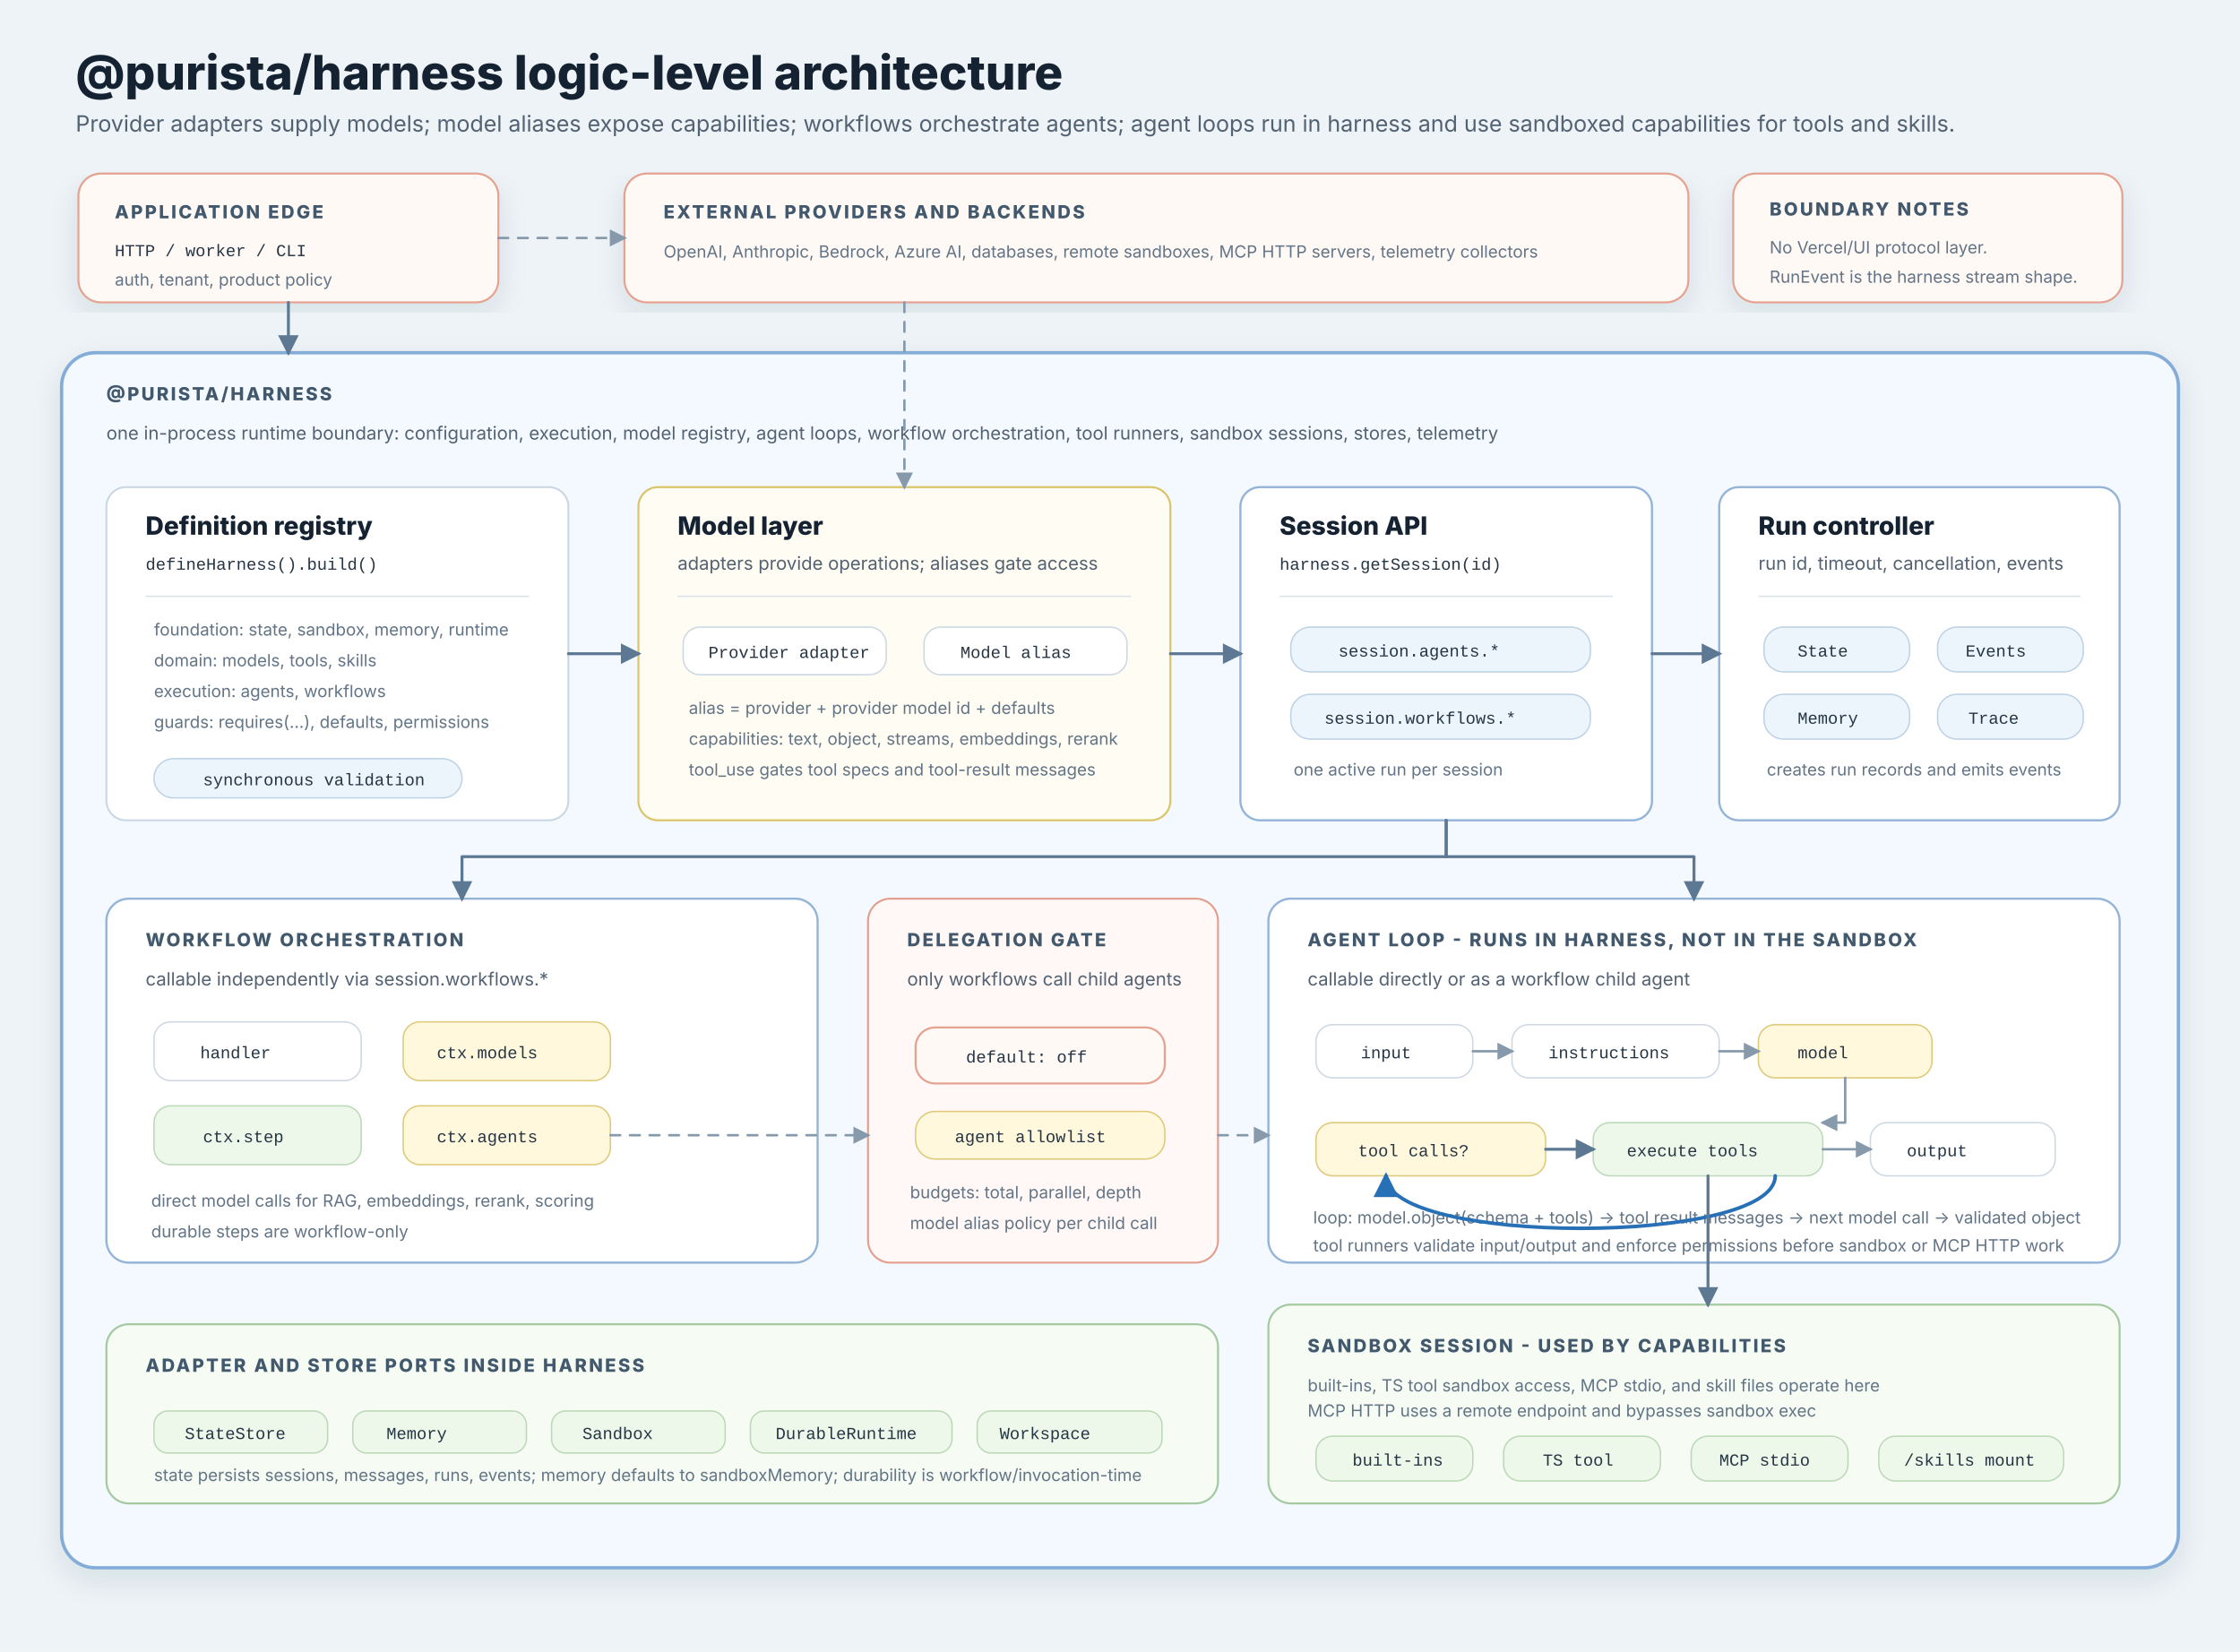
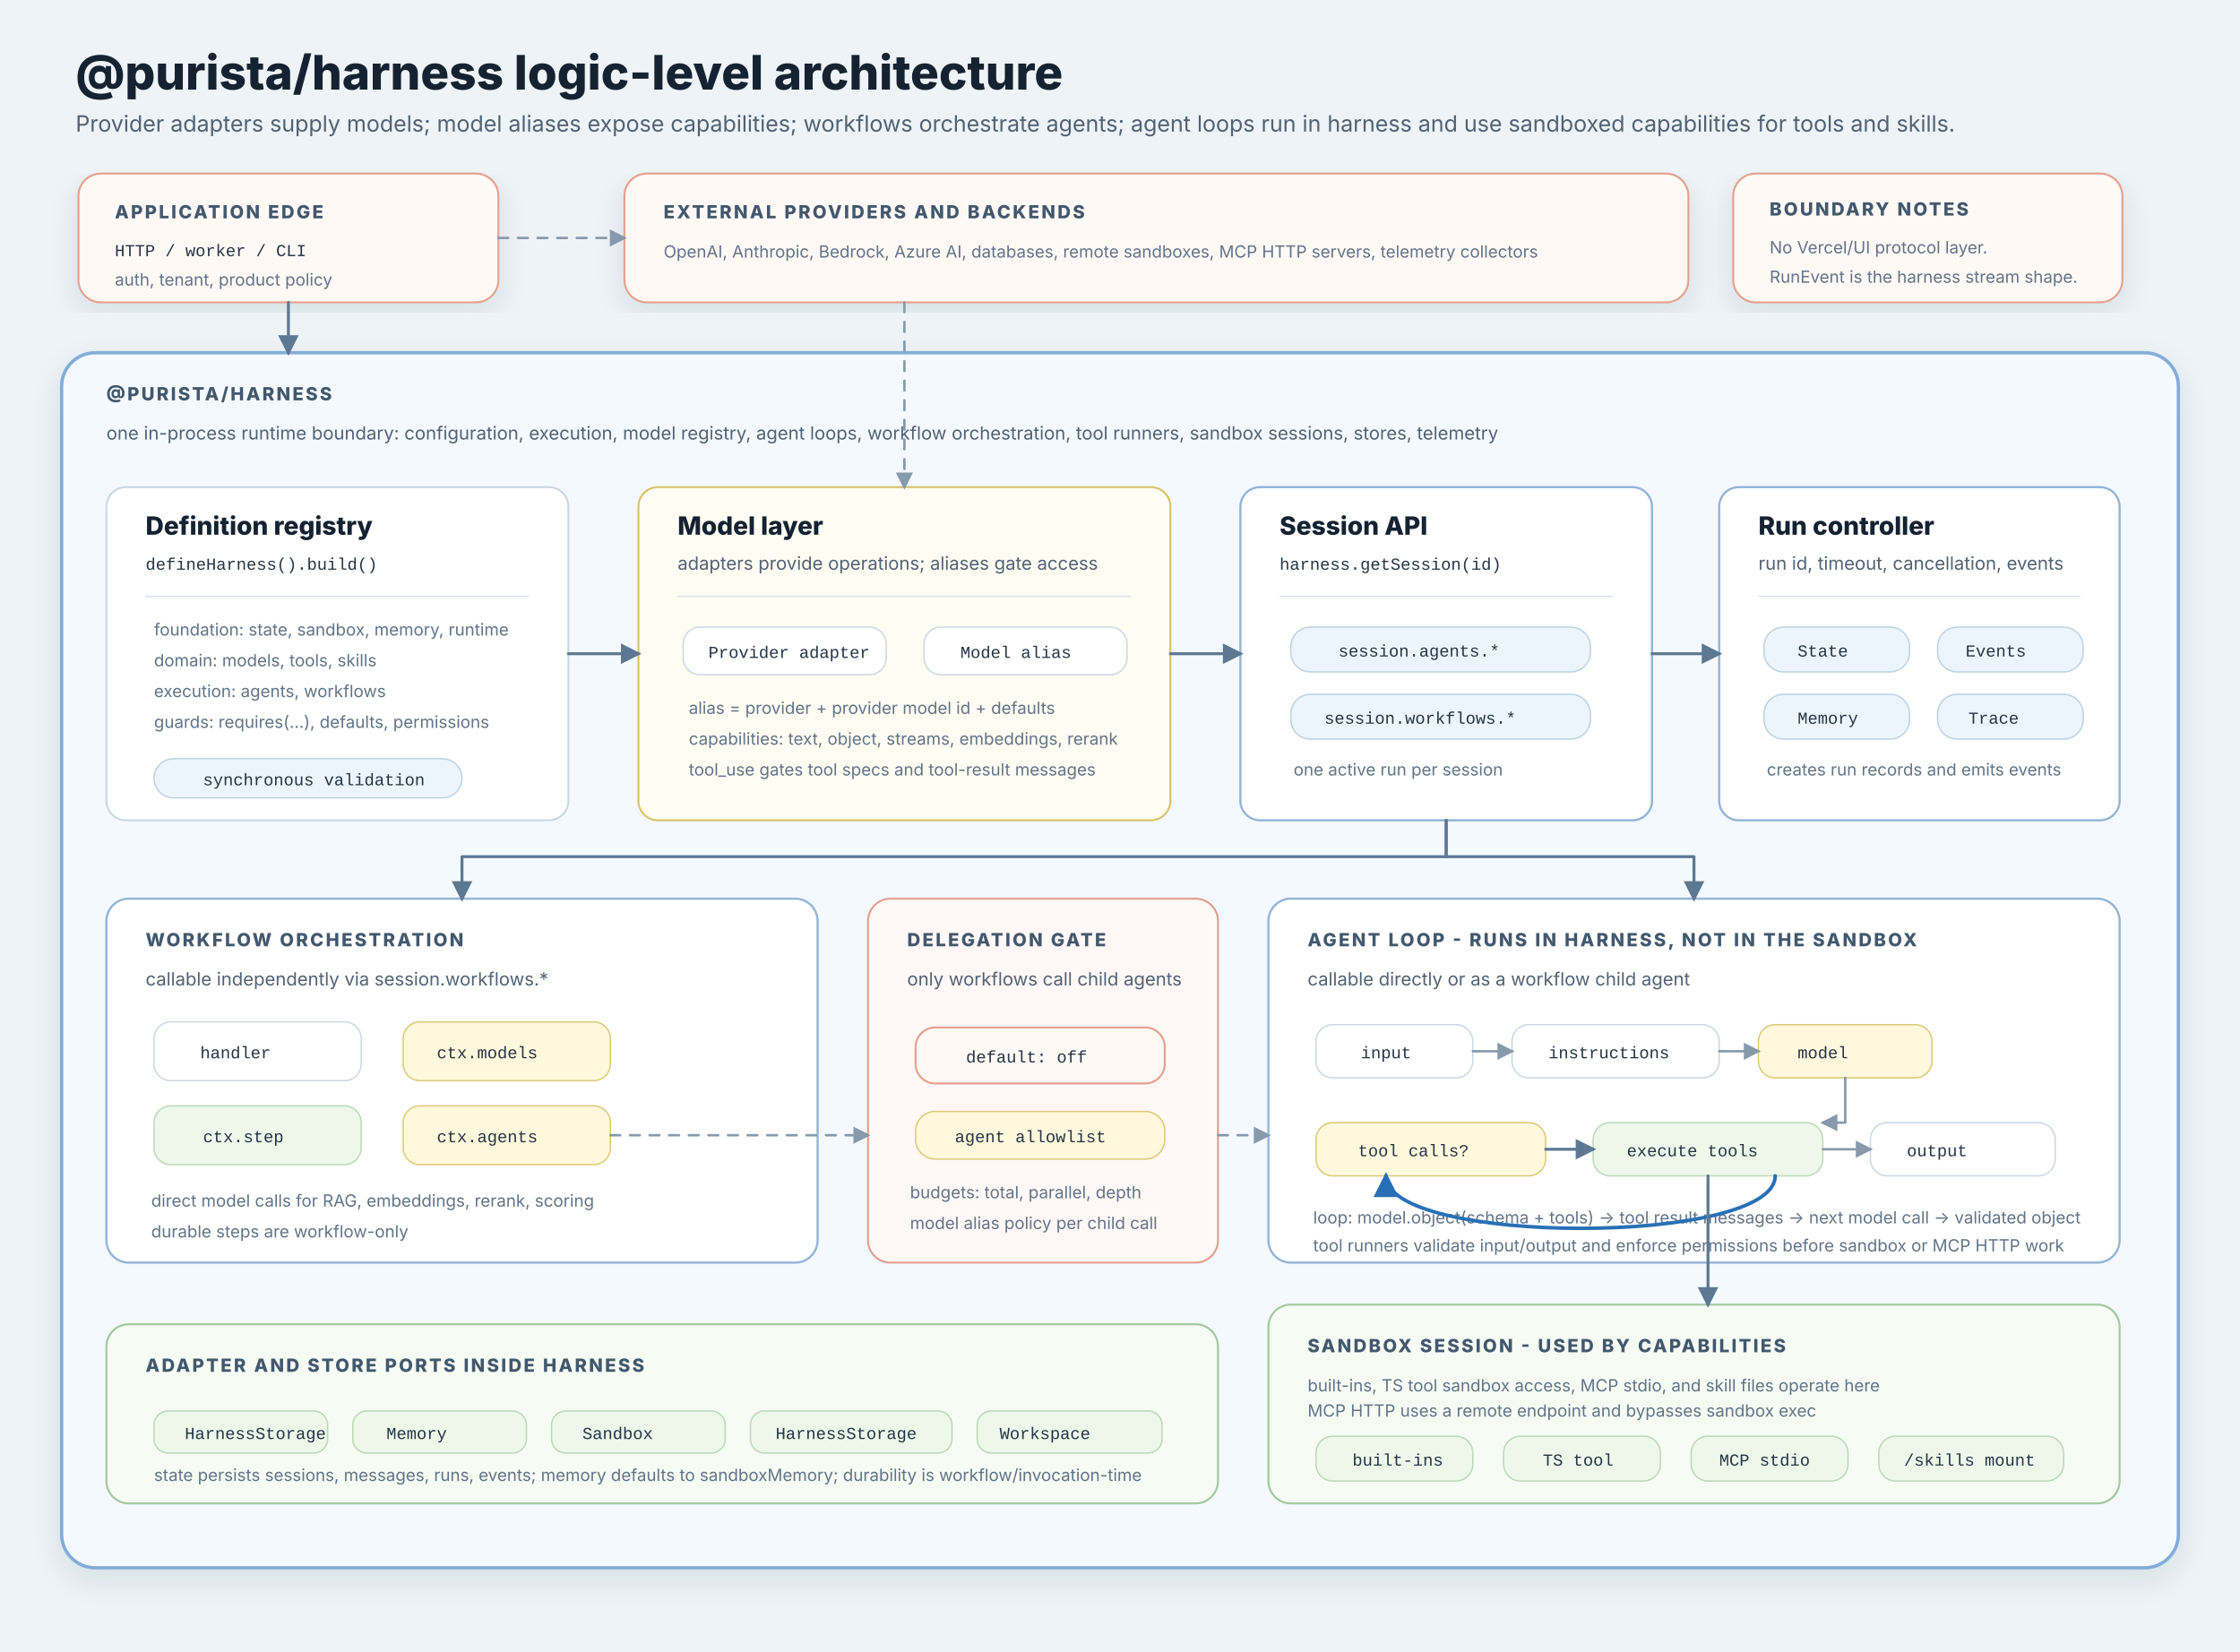
<svg xmlns="http://www.w3.org/2000/svg" width="1600" height="1180" viewBox="0 0 1600 1180" role="img" aria-labelledby="title desc">
  <defs>
    <style>
      text {
        font-family: Inter, ui-sans-serif, system-ui, -apple-system, BlinkMacSystemFont, "Segoe UI", sans-serif;
        fill: #152231;
      }
      .title { font-size: 34px; font-weight: 780; }
      .subtitle { font-size: 16px; fill: #526273; }
      .section { font-size: 13px; font-weight: 780; letter-spacing: 1.5px; fill: #42586d; }
      .boxTitle { font-size: 18px; font-weight: 760; }
      .boxSub { font-size: 13px; fill: #526273; }
      .small { font-size: 12px; fill: #627486; }
      .tiny { font-size: 11px; fill: #718191; }
      .mono { font-family: "SFMono-Regular", Consolas, "Liberation Mono", Menlo, monospace; font-size: 12px; fill: #253544; }
      .page { fill: #edf3f6; }
      .outside { fill: #fff9f6; stroke: #e4a391; stroke-width: 1.45; }
      .harness { fill: #f4f9ff; stroke: #83add8; stroke-width: 2.4; }
      .card { fill: #ffffff; stroke: #c9d7e4; stroke-width: 1.35; }
      .blue { fill: #ffffff; stroke: #94b4d8; stroke-width: 1.55; }
      .yellow { fill: #fffdf3; stroke: #dac56d; stroke-width: 1.45; }
      .green { fill: #f6fbf4; stroke: #a5c9a0; stroke-width: 1.45; }
      .red { fill: #fff8f6; stroke: #e29d8b; stroke-width: 1.35; }
      .pill { fill: #edf5fc; stroke: #bed2e5; stroke-width: 1; }
      .greenPill { fill: #edf8eb; stroke: #bdd8b8; stroke-width: 1; }
      .yellowPill { fill: #fff8dd; stroke: #dec978; stroke-width: 1; }
      .whitePill { fill: #ffffff; stroke: #ccd8e3; stroke-width: 1; }
      .line { stroke: #d8e2eb; stroke-width: 1; }
      .arrow { fill: none; stroke: #5d7892; stroke-width: 2.1; stroke-linecap: round; stroke-linejoin: round; marker-end: url(#arrow); }
      .softArrow { fill: none; stroke: #879aac; stroke-width: 1.75; stroke-linecap: round; stroke-linejoin: round; marker-end: url(#softArrow); }
      .dashArrow { fill: none; stroke: #879aac; stroke-width: 1.75; stroke-dasharray: 7 7; stroke-linecap: round; stroke-linejoin: round; marker-end: url(#softArrow); }
      .loopArrow { fill: none; stroke: #2870b6; stroke-width: 2.55; stroke-linecap: round; stroke-linejoin: round; marker-end: url(#blueArrow); }
    </style>
    <marker id="arrow" viewBox="0 0 10 10" refX="8.5" refY="5" markerWidth="7" markerHeight="7" orient="auto-start-reverse">
      <path d="M0 0 L10 5 L0 10 Z" fill="#5d7892" />
    </marker>
    <marker id="softArrow" viewBox="0 0 10 10" refX="8.5" refY="5" markerWidth="7" markerHeight="7" orient="auto-start-reverse">
      <path d="M0 0 L10 5 L0 10 Z" fill="#879aac" />
    </marker>
    <marker id="blueArrow" viewBox="0 0 10 10" refX="8.5" refY="5" markerWidth="7" markerHeight="7" orient="auto-start-reverse">
      <path d="M0 0 L10 5 L0 10 Z" fill="#2870b6" />
    </marker>
    <filter id="shadow" x="-8%" y="-8%" width="116%" height="116%">
      <feDropShadow dx="0" dy="8" stdDeviation="10" flood-color="#24384a" flood-opacity="0.10" />
    </filter>
  </defs>
  <rect class="page" width="1600" height="1180" />
  <text x="54" y="64" class="title">@purista/harness logic-level architecture</text>
  <text x="54" y="94" class="subtitle">Provider adapters supply models; model aliases expose capabilities; workflows orchestrate agents; agent loops run in harness and use sandboxed capabilities for tools and skills.</text>
  <rect x="56" y="124" width="300" height="92" rx="16" class="outside" filter="url(#shadow)" />
  <text x="82" y="156" class="section">APPLICATION EDGE</text>
  <text x="82" y="183" class="mono">HTTP / worker / CLI</text>
  <text x="82" y="204" class="small">auth, tenant, product policy</text>
  <rect x="446" y="124" width="760" height="92" rx="16" class="outside" filter="url(#shadow)" />
  <text x="474" y="156" class="section">EXTERNAL PROVIDERS AND BACKENDS</text>
  <text x="474" y="184" class="small">OpenAI, Anthropic, Bedrock, Azure AI, databases, remote sandboxes, MCP HTTP servers, telemetry collectors</text>
  <rect x="44" y="252" width="1512" height="868" rx="24" class="harness" filter="url(#shadow)" />
  <text x="76" y="286" class="section">@PURISTA/HARNESS</text>
  <text x="76" y="314" class="boxSub">one in-process runtime boundary: configuration, execution, model registry, agent loops, workflow orchestration, tool runners, sandbox sessions, stores, telemetry</text>
  <rect x="76" y="348" width="330" height="238" rx="14" class="card" />
  <text x="104" y="382" class="boxTitle">Definition registry</text>
  <text x="104" y="407" class="mono">defineHarness().build()</text>
  <line x1="104" y1="426" x2="378" y2="426" class="line" />
  <text x="110" y="454" class="small">foundation: state, sandbox, memory, runtime</text>
  <text x="110" y="476" class="small">domain: models, tools, skills</text>
  <text x="110" y="498" class="small">execution: agents, workflows</text>
  <text x="110" y="520" class="small">guards: requires(...), defaults, permissions</text>
  <rect x="110" y="542" width="220" height="28" rx="14" class="pill" />
  <text x="145" y="561" class="mono">synchronous validation</text>
  <rect x="456" y="348" width="380" height="238" rx="14" class="yellow" />
  <text x="484" y="382" class="boxTitle">Model layer</text>
  <text x="484" y="407" class="boxSub">adapters provide operations; aliases gate access</text>
  <line x1="484" y1="426" x2="808" y2="426" class="line" />
  <rect x="488" y="448" width="145" height="34" rx="12" class="whitePill" />
  <text x="506" y="470" class="mono">Provider adapter</text>
  <rect x="660" y="448" width="145" height="34" rx="12" class="whitePill" />
  <text x="686" y="470" class="mono">Model alias</text>
  <text x="492" y="510" class="small">alias = provider + provider model id + defaults</text>
  <text x="492" y="532" class="small">capabilities: text, object, streams, embeddings, rerank</text>
  <text x="492" y="554" class="small">tool_use gates tool specs and tool-result messages</text>
  <rect x="886" y="348" width="294" height="238" rx="14" class="blue" />
  <text x="914" y="382" class="boxTitle">Session API</text>
  <text x="914" y="407" class="mono">harness.getSession(id)</text>
  <line x1="914" y1="426" x2="1152" y2="426" class="line" />
  <rect x="922" y="448" width="214" height="32" rx="14" class="pill" />
  <text x="956" y="469" class="mono">session.agents.*</text>
  <rect x="922" y="496" width="214" height="32" rx="14" class="pill" />
  <text x="946" y="517" class="mono">session.workflows.*</text>
  <text x="924" y="554" class="small">one active run per session</text>
  <rect x="1228" y="348" width="286" height="238" rx="14" class="blue" />
  <text x="1256" y="382" class="boxTitle">Run controller</text>
  <text x="1256" y="407" class="boxSub">run id, timeout, cancellation, events</text>
  <line x1="1256" y1="426" x2="1486" y2="426" class="line" />
  <rect x="1260" y="448" width="104" height="32" rx="14" class="pill" />
  <text x="1284" y="469" class="mono">State</text>
  <rect x="1384" y="448" width="104" height="32" rx="14" class="pill" />
  <text x="1404" y="469" class="mono">Events</text>
  <rect x="1260" y="496" width="104" height="32" rx="14" class="pill" />
  <text x="1284" y="517" class="mono">Memory</text>
  <rect x="1384" y="496" width="104" height="32" rx="14" class="pill" />
  <text x="1406" y="517" class="mono">Trace</text>
  <text x="1262" y="554" class="small">creates run records and emits events</text>
  <rect x="76" y="642" width="508" height="260" rx="16" class="blue" />
  <text x="104" y="676" class="section">WORKFLOW ORCHESTRATION</text>
  <text x="104" y="704" class="boxSub">callable independently via session.workflows.*</text>
  <rect x="110" y="730" width="148" height="42" rx="12" class="whitePill" />
  <text x="143" y="756" class="mono">handler</text>
  <rect x="288" y="730" width="148" height="42" rx="12" class="yellowPill" />
  <text x="312" y="756" class="mono">ctx.models</text>
  <rect x="110" y="790" width="148" height="42" rx="12" class="greenPill" />
  <text x="145" y="816" class="mono">ctx.step</text>
  <rect x="288" y="790" width="148" height="42" rx="12" class="yellowPill" />
  <text x="312" y="816" class="mono">ctx.agents</text>
  <text x="108" y="862" class="small">direct model calls for RAG, embeddings, rerank, scoring</text>
  <text x="108" y="884" class="small">durable steps are workflow-only</text>
  <rect x="620" y="642" width="250" height="260" rx="16" class="red" />
  <text x="648" y="676" class="section">DELEGATION GATE</text>
  <text x="648" y="704" class="boxSub">only workflows call child agents</text>
  <rect x="654" y="734" width="178" height="40" rx="14" class="outside" />
  <text x="690" y="759" class="mono">default: off</text>
  <rect x="654" y="794" width="178" height="34" rx="14" class="yellowPill" />
  <text x="682" y="816" class="mono">agent allowlist</text>
  <text x="650" y="856" class="small">budgets: total, parallel, depth</text>
  <text x="650" y="878" class="small">model alias policy per child call</text>
  <rect x="906" y="642" width="608" height="260" rx="16" class="blue" />
  <text x="934" y="676" class="section">AGENT LOOP - RUNS IN HARNESS, NOT IN THE SANDBOX</text>
  <text x="934" y="704" class="boxSub">callable directly or as a workflow child agent</text>
  <rect x="940" y="732" width="112" height="38" rx="12" class="whitePill" />
  <text x="972" y="756" class="mono">input</text>
  <rect x="1080" y="732" width="148" height="38" rx="12" class="whitePill" />
  <text x="1106" y="756" class="mono">instructions</text>
  <rect x="1256" y="732" width="124" height="38" rx="12" class="yellowPill" />
  <text x="1284" y="756" class="mono">model</text>
  <rect x="940" y="802" width="164" height="38" rx="12" class="yellowPill" />
  <text x="970" y="826" class="mono">tool calls?</text>
  <rect x="1138" y="802" width="164" height="38" rx="12" class="greenPill" />
  <text x="1162" y="826" class="mono">execute tools</text>
  <rect x="1336" y="802" width="132" height="38" rx="12" class="whitePill" />
  <text x="1362" y="826" class="mono">output</text>
  <text x="938" y="874" class="small">loop: model.object(schema + tools) -&gt; tool result messages -&gt; next model call -&gt; validated object</text>
  <text x="938" y="894" class="small">tool runners validate input/output and enforce permissions before sandbox or MCP HTTP work</text>
  <rect x="906" y="932" width="608" height="142" rx="16" class="green" />
  <text x="934" y="966" class="section">SANDBOX SESSION - USED BY CAPABILITIES</text>
  <text x="934" y="994" class="small">built-ins, TS tool sandbox access, MCP stdio, and skill files operate here</text>
  <text x="934" y="1012" class="small">MCP HTTP uses a remote endpoint and bypasses sandbox exec</text>
  <rect x="940" y="1026" width="112" height="32" rx="12" class="greenPill" />
  <text x="966" y="1047" class="mono">built-ins</text>
  <rect x="1074" y="1026" width="112" height="32" rx="12" class="greenPill" />
  <text x="1102" y="1047" class="mono">TS tool</text>
  <rect x="1208" y="1026" width="112" height="32" rx="12" class="greenPill" />
  <text x="1228" y="1047" class="mono">MCP stdio</text>
  <rect x="1342" y="1026" width="132" height="32" rx="12" class="greenPill" />
  <text x="1360" y="1047" class="mono">/skills mount</text>
  <rect x="76" y="946" width="794" height="128" rx="16" class="green" />
  <text x="104" y="980" class="section">ADAPTER AND STORE PORTS INSIDE HARNESS</text>
  <rect x="110" y="1008" width="124" height="30" rx="10" class="greenPill" />
-   <text x="132" y="1028" class="mono">StateStore</text>
+   <text x="132" y="1028" class="mono">HarnessStorage</text>
  <rect x="252" y="1008" width="124" height="30" rx="10" class="greenPill" />
  <text x="276" y="1028" class="mono">Memory</text>
  <rect x="394" y="1008" width="124" height="30" rx="10" class="greenPill" />
  <text x="416" y="1028" class="mono">Sandbox</text>
  <rect x="536" y="1008" width="144" height="30" rx="10" class="greenPill" />
-   <text x="554" y="1028" class="mono">DurableRuntime</text>
+   <text x="554" y="1028" class="mono">HarnessStorage</text>
  <rect x="698" y="1008" width="132" height="30" rx="10" class="greenPill" />
  <text x="714" y="1028" class="mono">Workspace</text>
  <text x="110" y="1058" class="small">state persists sessions, messages, runs, events; memory defaults to sandboxMemory; durability is workflow/invocation-time</text>
  <rect x="1238" y="124" width="278" height="92" rx="16" class="outside" filter="url(#shadow)" />
  <text x="1264" y="154" class="section">BOUNDARY NOTES</text>
  <text x="1264" y="181" class="small">No Vercel/UI protocol layer.</text>
  <text x="1264" y="202" class="small">RunEvent is the harness stream shape.</text>
  <path d="M206 216 L206 252" class="arrow" />
  <path d="M356 170 L446 170" class="dashArrow" />
  <path d="M646 216 L646 348" class="dashArrow" />
  <path d="M406 467 L456 467" class="arrow" />
  <path d="M836 467 L886 467" class="arrow" />
  <path d="M1180 467 L1228 467" class="arrow" />
  <path d="M1033 586 L1033 612 L1210 612 L1210 642" class="arrow" />
  <path d="M1033 586 L1033 612 L330 612 L330 642" class="arrow" />
  <path d="M436 811 L620 811" class="dashArrow" />
  <path d="M870 811 L906 811" class="dashArrow" />
  <path d="M1052 751 L1080 751" class="softArrow" />
  <path d="M1228 751 L1256 751" class="softArrow" />
  <path d="M1318 770 L1318 802 L1302 802" class="softArrow" />
  <path d="M1104 821 L1138 821" class="arrow" />
  <path d="M1302 821 L1336 821" class="softArrow" />
  <path d="M1268 840 C1268 890 990 890 990 840" class="loopArrow" />
  <path d="M1220 840 L1220 932" class="arrow" />
</svg>
